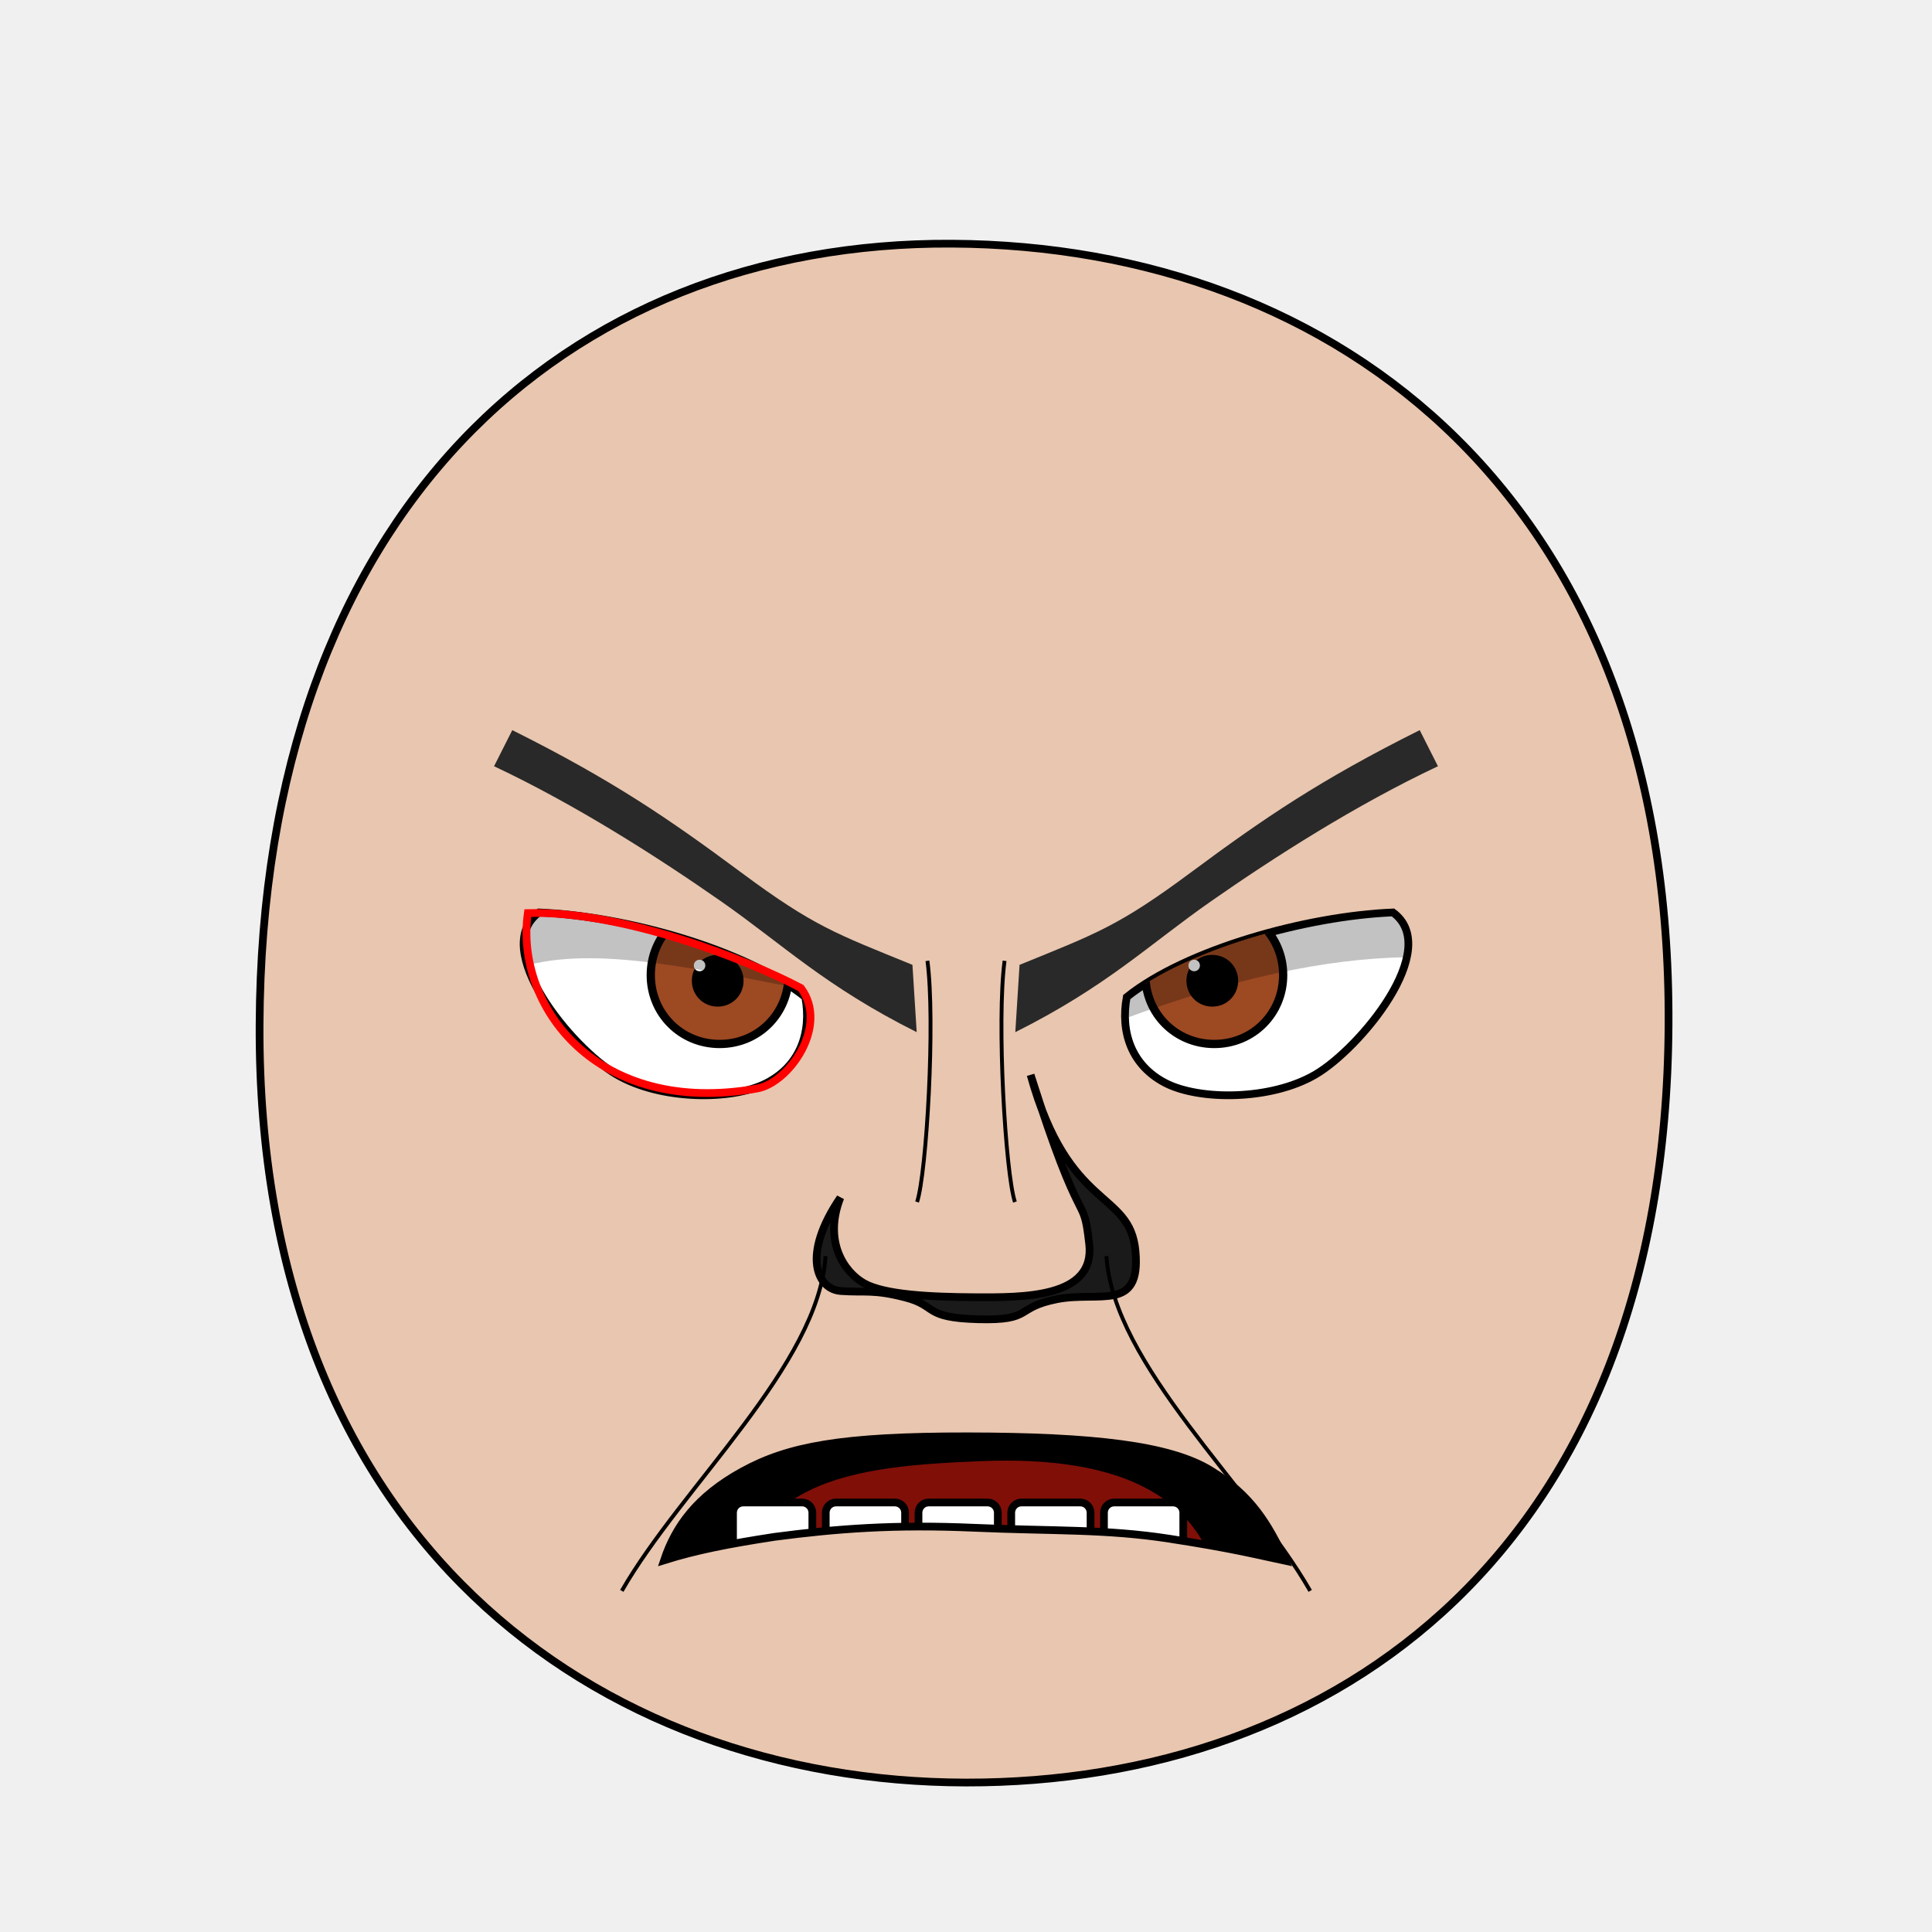
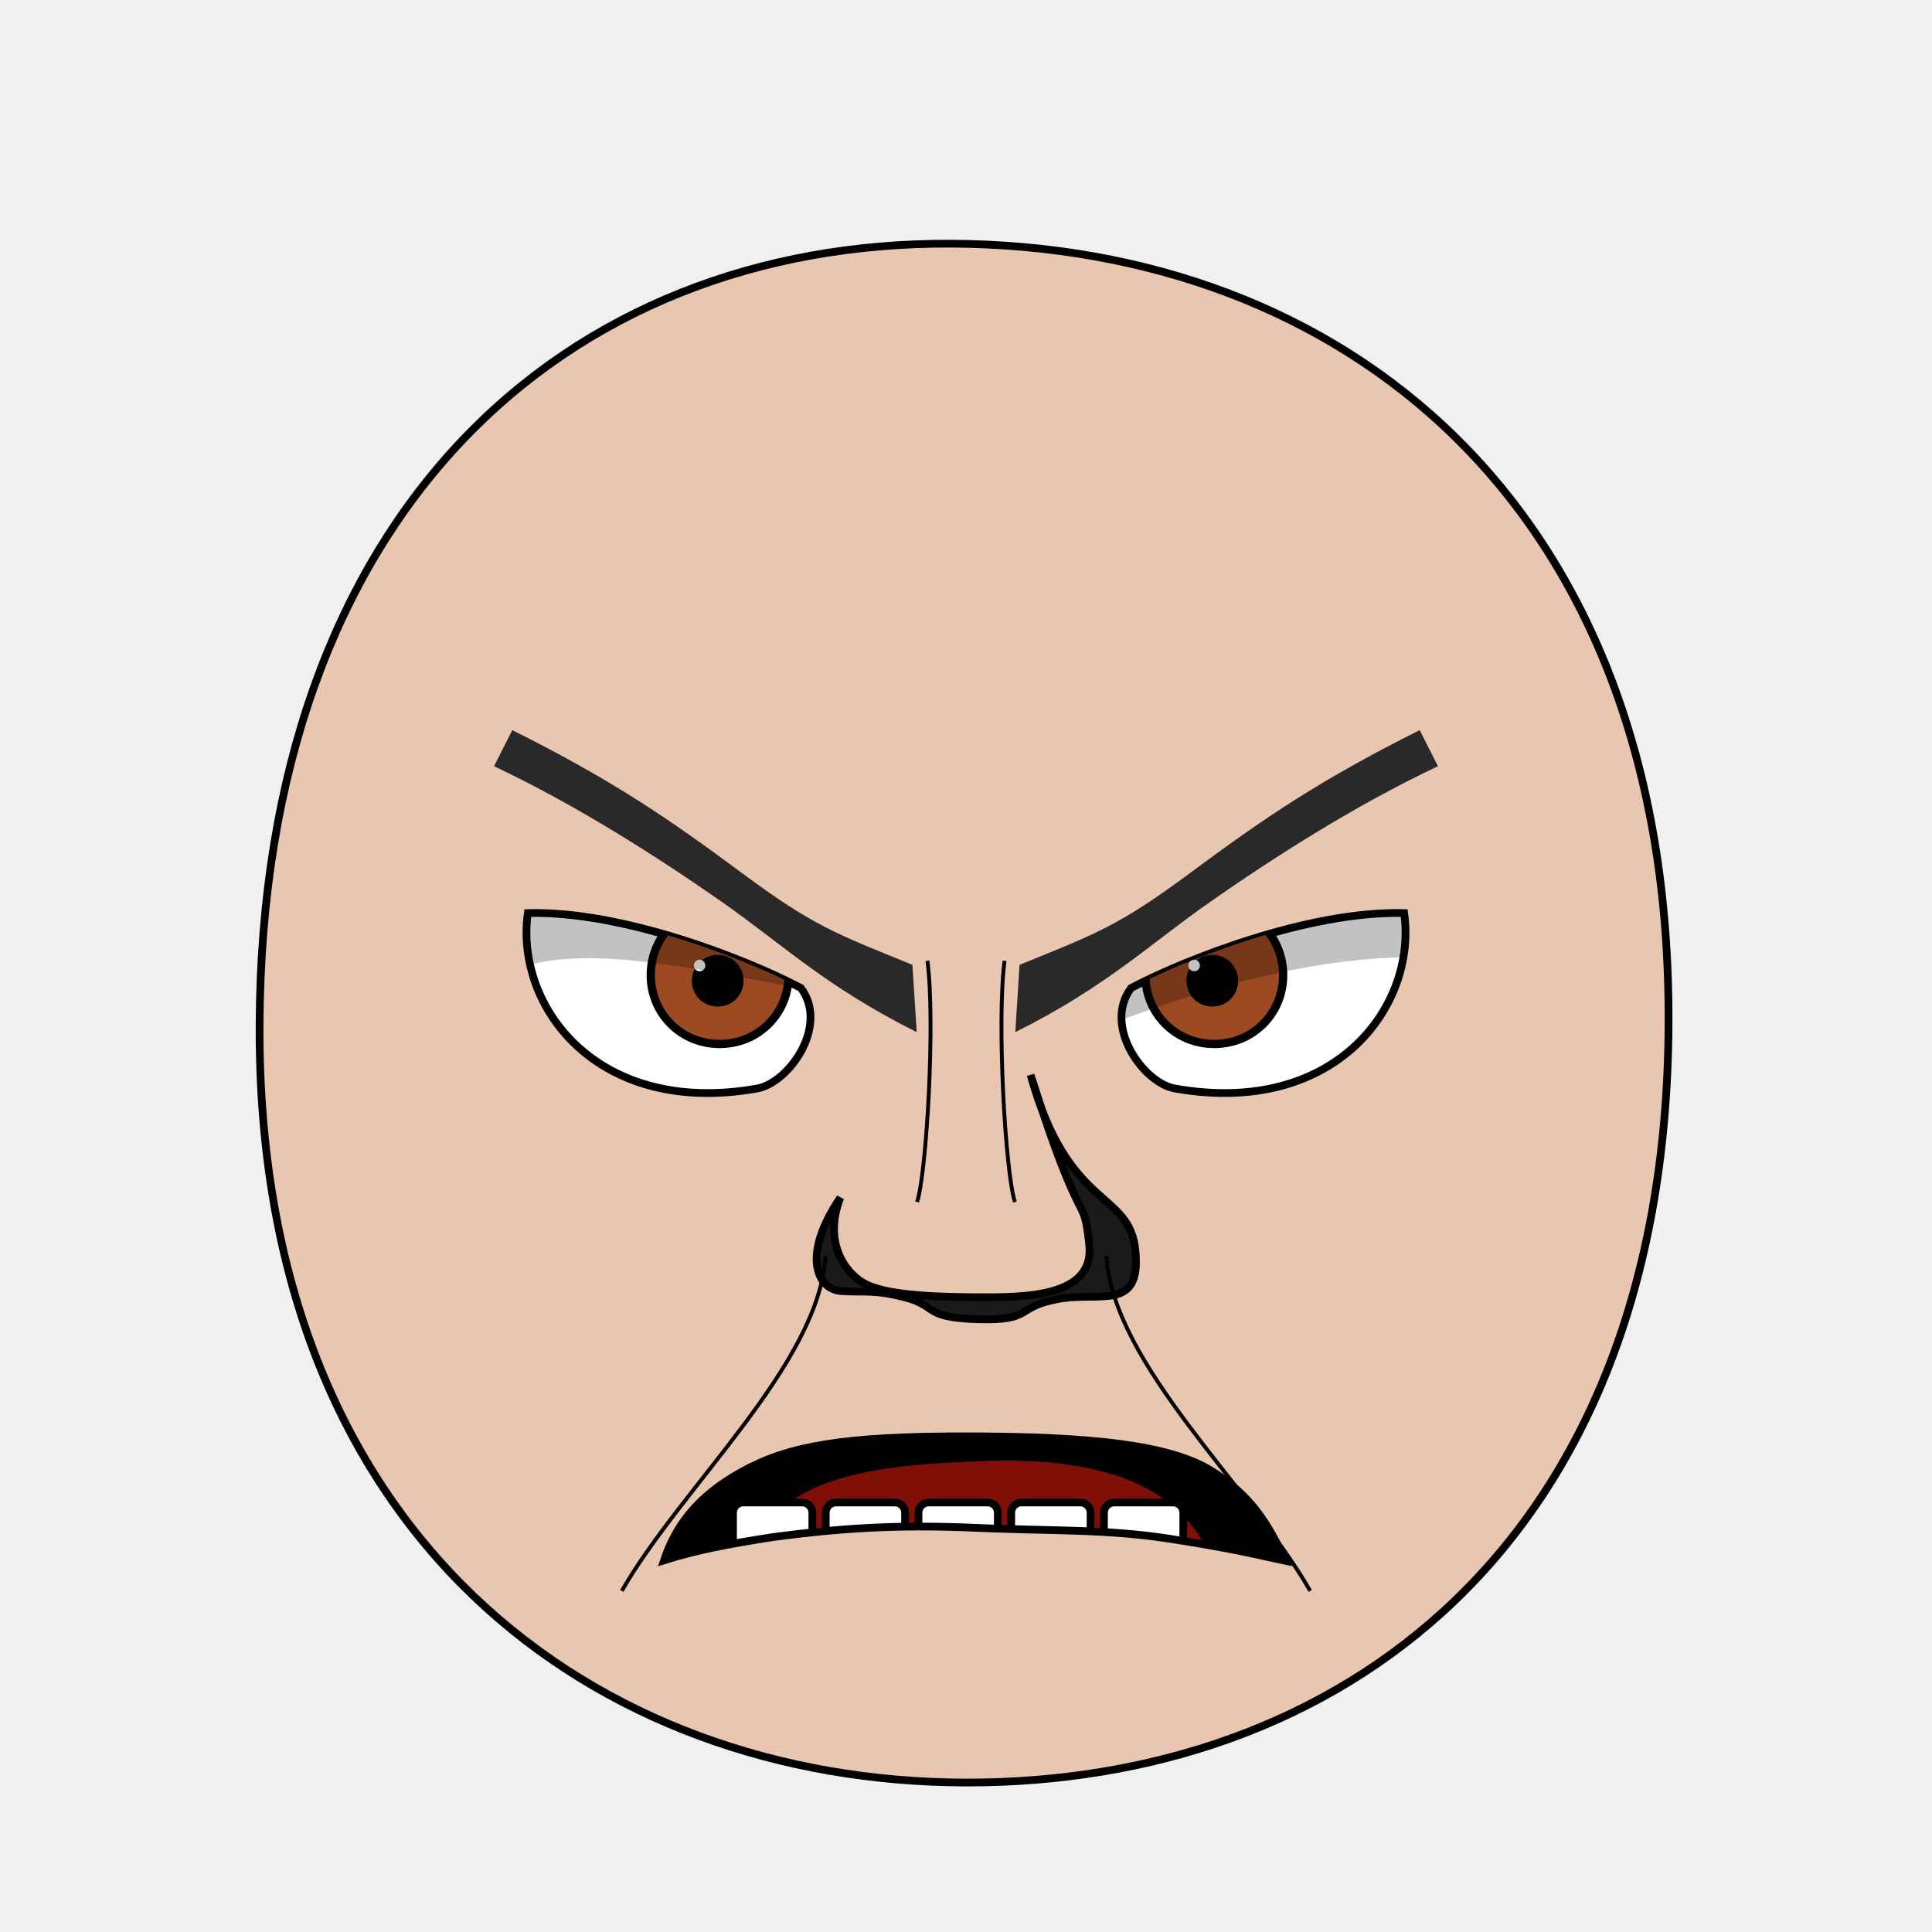
- <svg xmlns="http://www.w3.org/2000/svg" xmlns:xlink="http://www.w3.org/1999/xlink" viewBox="0 0 250 250" id="emoticon-front-view" height="100%" width="100%" version="1.1">
+ <svg xmlns="http://www.w3.org/2000/svg" xmlns:xlink="http://www.w3.org/1999/xlink" version="1.1" width="100%" height="100%" id="emoticon-front-view" viewBox="0 0 250 250">
  <defs id="defs">
    <clipPath id="clipPath-left-eye">
-       <use transform="matrix(1,0,0,1,0,0)" x="0" width="1" xlink:href="#left-eye-outline" height="1" y="0" id="use-left-eye-outline-1">
+       <use transform="matrix(1,0,0,1,0,0)" id="use-left-eye-outline-1" y="0" height="1" xlink:href="#left-eye-outline" width="1" x="0">
</use>
    </clipPath>
    <clipPath id="clipPath-right-eye">
-       <use transform="matrix(-1,0,0,1,250,0)" id="use-left-eye-outline-2" y="0" height="250" xlink:href="#left-eye-outline" width="250" x="0" morph="fixed">
+       <use transform="matrix(-1,0,0,1,250,0)" morph="fixed" x="0" width="250" xlink:href="#left-eye-outline" height="250" y="0" id="use-left-eye-outline-2">
</use>
    </clipPath>
-     <clipPath id="clipPath-mouth" clipPathUnits="userSpaceOnUse">
-       <use transform="matrix(1,0,0,1,0,0)" height="250" y="0" x="0" xlink:href="#mouth-outline" id="use-mouth-outline" width="250">
+     <clipPath clipPathUnits="userSpaceOnUse" id="clipPath-mouth">
+       <use transform="matrix(1,0,0,1,0,0)" width="250" id="use-mouth-outline" xlink:href="#mouth-outline" x="0" y="0" height="250">
</use>
    </clipPath>
  </defs>
  <g id="head">
    <path d="M 124.98,230.66 C 172.77,230.75 215.51,200.57 215.91,132.64 216.3,64.72 173.26,31.81 123.18,31.53 73.1,31.24 33.88,66.28 33.59,132.64 33.3,199.01 77.19,230.57 124.98,230.66 Z" style="fill:#e9c6af;stroke:#000000;stroke-width:1;stroke-opacity:1" id="head-outline">
</path>
  </g>
  <g id="left-eye">
-     <path d="M 104.2,129.02 C 105.04,133.54 103.59,137.88 99.18,140.15 94.77,142.42 85.5,142.41 79.76,139.03 74.02,135.66 63.32,122.78 69.75,118.07 80.94,118.53 96.51,122.86 104.2,129.02 Z" style="fill:#ffffff;stroke:#000000;stroke-width:1;stroke-miterlimit:4;stroke-opacity:1;stroke-dasharray:none" id="left-eye-outline">
+     <path d="M 103.64,127.85 C 107.31,132.75 102.07,140.13 97.98,140.85 77.18,144.55 66.61,130.15 68.3,118.15 80.71,117.82 96.93,124.3 103.64,127.85 Z" style="fill:#ffffff;stroke:#000000;stroke-width:1;stroke-miterlimit:4;stroke-opacity:1;stroke-dasharray:none" id="left-eye-outline">
</path>
-     <g clip-path="url(#clipPath-left-eye)" id="left-eyeball">
+     <g id="left-eyeball" clip-path="url(#clipPath-left-eye)">
      <g id="left-lens">
-         <path d="M 1,0.5 C 1,0.78 0.78,1 0.5,1 0.22,1 0,0.78 0,0.5 0,0.22 0.22,0 0.5,0 0.78,0 1,0.22 1,0.5 z" transform="matrix(17.83,0,0,17.83,84.21,117.26)" style="fill:#9d4922;fill-opacity:1;stroke:#000000;stroke-width:0.06;stroke-miterlimit:4;stroke-opacity:1;stroke-dasharray:none" id="iris" morph="relative">
+         <path d="M 1,0.5 C 1,0.78 0.78,1 0.5,1 0.22,1 0,0.78 0,0.5 0,0.22 0.22,0 0.5,0 0.78,0 1,0.22 1,0.5 z" transform="matrix(17.83,0,0,17.83,84.21,117.26)" style="fill:#9d4922;fill-opacity:1;stroke:#000000;stroke-width:0.06;stroke-miterlimit:4;stroke-opacity:1;stroke-dasharray:none" morph="relative" id="iris">
</path>
-         <path d="M 1,0.5 C 1,0.78 0.78,1 0.5,1 0.22,1 0,0.78 0,0.5 0,0.22 0.22,0 0.5,0 0.78,0 1,0.22 1,0.5 z" transform="matrix(5.72,0,0,5.72,90.01,124.05)" style="fill:#000000;fill-opacity:1;stroke:#000000;stroke-width:0.17;stroke-miterlimit:4;stroke-opacity:1;stroke-dasharray:none" id="pupil" morph="relative">
+         <path d="M 1,0.5 C 1,0.78 0.78,1 0.5,1 0.22,1 0,0.78 0,0.5 0,0.22 0.22,0 0.5,0 0.78,0 1,0.22 1,0.5 z" transform="matrix(5.72,0,0,5.72,90.01,124.05)" style="fill:#000000;fill-opacity:1;stroke:#000000;stroke-width:0.17;stroke-miterlimit:4;stroke-opacity:1;stroke-dasharray:none" morph="relative" id="pupil">
</path>
-         <path d="M 1,0.5 C 1,0.78 0.78,1 0.5,1 0.22,1 0,0.78 0,0.5 0,0.22 0.22,0 0.5,0 0.78,0 1,0.22 1,0.5 z" transform="matrix(1.49,0,0,1.49,89.78,124.19)" style="fill:#ffffff;fill-opacity:1;stroke:none" id="glare" morph="transform-only">
+         <path d="M 1,0.5 C 1,0.78 0.78,1 0.5,1 0.22,1 0,0.78 0,0.5 0,0.22 0.22,0 0.5,0 0.78,0 1,0.22 1,0.5 z" transform="matrix(1.49,0,0,1.49,89.78,124.19)" style="fill:#ffffff;fill-opacity:1;stroke:none" morph="transform-only" id="glare">
</path>
      </g>
-       <path d="M 50,75 125,75 125,131.92 C 78.88,124.14 63.66,114.93 50,142.9 Z" style="opacity:0.24;fill:#000000;stroke:#000000;stroke-width:0px;stroke-linecap:butt;stroke-linejoin:miter;stroke-opacity:1" id="left-lid-shadow-tmp">
+       <path d="M 50,75 125,75 125,131.92 C 78.88,124.14 63.66,114.93 50,142.9 Z" style="opacity:0.24;fill:#000000;stroke:#000000;stroke-width:0px;stroke-linecap:butt;stroke-linejoin:miter;stroke-opacity:1" id="left-lid-shadow">
</path>
    </g>
-     <path d="M 103.64,127.85 C 107.31,132.75 102.07,140.13 97.98,140.85 77.18,144.55 66.61,130.15 68.3,118.15 80.71,117.82 96.93,124.3 103.64,127.85 Z" style="fill:none;stroke:#ff0000;stroke-width:1;stroke-miterlimit:4;stroke-opacity:1;stroke-dasharray:none" id="left-eye-outline-tmp">
- </path>
  </g>
  <g id="right-eye">
-     <use transform="matrix(-1,0,0,1,250,0)" id="right-eye-outline" y="0" height="250" xlink:href="#left-eye-outline" width="250" x="0" morph="fixed">
+     <use transform="matrix(-1,0,0,1,250,0)" morph="fixed" x="0" width="250" xlink:href="#left-eye-outline" height="250" y="0" id="right-eye-outline">
</use>
-     <g clip-path="url(#clipPath-right-eye)" id="right-eyeball">
-       <use transform="matrix(1,0,0,1,64,0)" id="right-lens" y="0" height="1" xlink:href="#left-lens" width="1" x="0" morph="fixed">
+     <g id="right-eyeball" clip-path="url(#clipPath-right-eye)">
+       <use transform="matrix(1,0,0,1,64,0)" morph="fixed" x="0" width="1" xlink:href="#left-lens" height="1" y="0" id="right-lens">
</use>
-       <path d="M 125,140.36 125,75 200,75 200,125.84 C 179.23,120.82 158.38,125.14 125,140.36 Z" style="opacity:0.24;fill:#000000;stroke:#000000;stroke-width:0px;stroke-linecap:butt;stroke-linejoin:miter;stroke-miterlimit:4;stroke-opacity:1;stroke-dasharray:none" id="right-lid-shadow-tmp">
+       <path d="M 125,140.36 125,75 200,75 200,125.84 C 179.23,120.82 158.38,125.14 125,140.36 Z" style="opacity:0.24;fill:#000000;stroke:#000000;stroke-width:0px;stroke-linecap:butt;stroke-linejoin:miter;stroke-miterlimit:4;stroke-opacity:1;stroke-dasharray:none" id="right-lid-shadow">
</path>
    </g>
  </g>
  <path d="M 118.62,133.56 C 106.75,127.62 101.33,122.23 93.26,116.6 85.19,110.97 74.57,104.16 63.93,99.15 L 66.29,94.48 C 79.17,100.91 86.48,105.9 95.87,112.87 105.26,119.84 108.1,120.79 118.07,124.85 Z" style="fill:#292929;fill-opacity:1;fill-rule:nonzero;stroke-width:1;stroke-miterlimit:122.92;stroke-opacity:-96.37;stroke-dasharray:none" id="left-eye-brow">
</path>
  <g id="nose">
    <path d="M 108.74,154.98 C 106.56,160.57 109.17,164.56 111.8,166.05 114.42,167.52 120.25,167.83 126.23,167.86 132.22,167.88 141.77,168.02 140.94,160.96 140.14,153.88 140.14,160.45 133.36,139.09 138.26,156.82 146.19,153.93 146.93,161.88 147.67,169.83 142.28,167.03 136.74,168.12 131.22,169.22 133.77,170.9 126.58,170.71 119.41,170.52 121.36,168.98 117.17,167.9 112.99,166.81 111.9,167.28 108.83,167.06 105.75,166.86 103.65,162.45 108.74,154.98 Z" style="fill:#1a1a1a;stroke:#000000;stroke-width:1;stroke-miterlimit:4;stroke-dasharray:none" id="nose-outline">
</path>
  </g>
-   <use transform="matrix(-1,0,0,1,250,0)" x="0" width="250" xlink:href="#left-eye-brow" height="250" y="0" id="right-eye-brow">
+   <use transform="matrix(-1,0,0,1,250,0)" id="right-eye-brow" y="0" height="250" xlink:href="#left-eye-brow" width="250" x="0">
</use>
  <g id="mouth">
-     <g id="mouth-interior" clip-path="url(#clipPath-mouth)">
-       <rect style="fill:#000000;fill-opacity:1;stroke:none" x="68.16" width="119.944" id="mouth-background" height="66.556" y="159.934">
+     <g clip-path="url(#clipPath-mouth)" id="mouth-interior">
+       <rect style="fill:#000000;fill-opacity:1;stroke:none" y="159.934" height="66.556" id="mouth-background" width="119.944" x="68.16">
</rect>
      <path d="M 94.84,211.42 C 94.51,191.12 110.73,189.74 126.96,189.07 144.51,188.36 158.42,193.11 158.42,211.42 137.23,211.42 116.04,211.42 94.84,211.42 Z" style="fill:#800f08;fill-opacity:1;stroke:none" id="tongue">
</path>
-       <g transform="matrix(1,0,0,1,0.5,-0.68)" morph="fix-children" id="upper-teeth">
-         <rect width="10.356" x="95.524" ry="1.325" transform="matrix(0.991225,0.1321854,0,1,0,0)" rx="1.336" y="158.195" height="15.123" id="tooth-02" style="fill:#ffffff;fill-opacity:1;stroke:#000000;stroke-width:1.004;stroke-opacity:1">
+       <g transform="matrix(1,0,0,1,0.5,-0.68)" id="upper-teeth" morph="fix-children">
+         <rect style="fill:#ffffff;fill-opacity:1;stroke:#000000;stroke-width:1.004;stroke-opacity:1" id="tooth-02" height="15.123" y="158.195" rx="1.336" transform="matrix(0.991225,0.1321854,0,1,0,0)" ry="1.325" x="95.524" width="10.356">
</rect>
-         <rect rx="1.325" y="169.934" height="15.123" transform="matrix(0.999781,0.02092668,0,1,0,0)" id="tooth-03" width="10.267" x="106.375" ry="1.325" style="fill:#ffffff;fill-opacity:1;stroke:#000000;stroke-width:1;stroke-opacity:1">
+         <rect style="fill:#ffffff;fill-opacity:1;stroke:#000000;stroke-width:1;stroke-opacity:1" ry="1.325" x="106.375" width="10.267" id="tooth-03" transform="matrix(0.999781,0.02092668,0,1,0,0)" height="15.123" y="169.934" rx="1.325">
</rect>
-         <rect width="10.265" x="118.352" ry="1.325" rx="1.325" y="172.327" height="15.123" id="tooth-04" style="fill:#ffffff;fill-opacity:1;stroke:#000000;stroke-opacity:1">
+         <rect style="fill:#ffffff;fill-opacity:1;stroke:#000000;stroke-opacity:1" id="tooth-04" height="15.123" y="172.327" rx="1.325" ry="1.325" x="118.352" width="10.265">
</rect>
-         <rect rx="1.325" y="174.986" height="15.123" transform="matrix(0.999781,-0.02092669,0,1,0,0)" id="tooth-05" width="10.267" x="130.381" ry="1.325" style="fill:#ffffff;fill-opacity:1;stroke:#000000;stroke-width:1;stroke-opacity:1">
+         <rect style="fill:#ffffff;fill-opacity:1;stroke:#000000;stroke-width:1;stroke-opacity:1" ry="1.325" x="130.381" width="10.267" id="tooth-05" transform="matrix(0.999781,-0.02092669,0,1,0,0)" height="15.123" y="174.986" rx="1.325">
</rect>
-         <rect width="10.394" x="144.054" ry="1.325" transform="matrix(0.9876076,-0.1569434,0,1,0,0)" rx="1.341" y="194.646" height="15.123" id="tooth-06" style="fill:#ffffff;fill-opacity:1;stroke:#000000;stroke-width:1.006;stroke-opacity:1">
+         <rect style="fill:#ffffff;fill-opacity:1;stroke:#000000;stroke-width:1.006;stroke-opacity:1" id="tooth-06" height="15.123" y="194.646" rx="1.341" transform="matrix(0.9876076,-0.1569434,0,1,0,0)" ry="1.325" x="144.054" width="10.394">
</rect>
      </g>
-       <g transform="matrix(1,0,0,1,0.5,22.33)" id="lower-teeth" morph="fix-children">
-         <rect style="fill:#ffffff;fill-opacity:1;stroke:#000000;stroke-opacity:1" ry="1.325" x="94.352" width="10.265" id="tooth-09" height="15.123" y="172.091" rx="1.325">
+       <g transform="matrix(1,0,0,1,0.5,22.33)" morph="fix-children" id="lower-teeth">
+         <rect rx="1.325" y="172.091" height="15.123" id="tooth-09" width="10.265" x="94.352" ry="1.325" style="fill:#ffffff;fill-opacity:1;stroke:#000000;stroke-opacity:1">
</rect>
-         <rect style="fill:#ffffff;fill-opacity:1;stroke:#000000;stroke-opacity:1" id="tooth-10" height="15.123" y="172.091" rx="1.325" ry="1.325" x="106.352" width="10.265">
+         <rect width="10.265" x="106.352" ry="1.325" rx="1.325" y="172.091" height="15.123" id="tooth-10" style="fill:#ffffff;fill-opacity:1;stroke:#000000;stroke-opacity:1">
</rect>
-         <rect style="fill:#ffffff;fill-opacity:1;stroke:#000000;stroke-opacity:1" ry="1.325" x="118.352" width="10.265" id="tooth-11" height="15.123" y="172.091" rx="1.325">
+         <rect rx="1.325" y="172.091" height="15.123" id="tooth-11" width="10.265" x="118.352" ry="1.325" style="fill:#ffffff;fill-opacity:1;stroke:#000000;stroke-opacity:1">
</rect>
-         <rect style="fill:#ffffff;fill-opacity:1;stroke:#000000;stroke-opacity:1" id="tooth-12" height="15.123" y="172.091" rx="1.325" ry="1.325" x="130.352" width="10.265">
+         <rect width="10.265" x="130.352" ry="1.325" rx="1.325" y="172.091" height="15.123" id="tooth-12" style="fill:#ffffff;fill-opacity:1;stroke:#000000;stroke-opacity:1">
</rect>
-         <rect style="fill:#ffffff;fill-opacity:1;stroke:#000000;stroke-opacity:1" ry="1.325" x="142.352" width="10.265" id="tooth-13" height="15.123" y="172.091" rx="1.325">
+         <rect rx="1.325" y="172.091" height="15.123" id="tooth-13" width="10.265" x="142.352" ry="1.325" style="fill:#ffffff;fill-opacity:1;stroke:#000000;stroke-opacity:1">
</rect>
      </g>
    </g>
    <path d="M 166.32,201.97 C 162.45,201.15 159.61,200.39 151.32,199.11 143.02,197.83 136.25,198.14 125.97,197.69 115.69,197.24 108.29,197.81 100.21,198.87 94.23,199.79 90.12,200.59 85.93,201.9 87.39,197.52 90.17,193.63 96.08,190.39 101.99,187.15 108.89,185.84 125.19,185.86 141.49,185.88 151.35,187.03 156.63,190.25 161.91,193.47 164.15,197.26 166.32,201.97 Z" style="fill:none;stroke:#000000;stroke-width:1px;stroke-miterlimit:4;stroke-opacity:1" id="mouth-outline">
</path>
  </g>
  <g id="wrinkles">
    <path d="M 120.01,124.33 C 121.04,132.1 119.91,151.73 118.67,155.54" style="fill:none;stroke:#000000;stroke-width:0.5;stroke-linecap:butt;stroke-linejoin:miter;stroke-miterlimit:4;stroke-opacity:1;stroke-dasharray:none" id="wrinkle-left-brow">
</path>
    <path d="M 80.46,205.86 C 88.25,192.28 105.94,176.63 106.83,162.54" style="fill:none;stroke:#000000;stroke-width:0.5;stroke-linecap:butt;stroke-linejoin:miter;stroke-miterlimit:4;stroke-opacity:1;stroke-dasharray:none" id="wrinkle-left-cheek">
</path>
-     <use transform="matrix(-1,0,0,1,250,0)" morph="fixed" height="250" y="0" x="0" xlink:href="#wrinkle-left-brow" id="wrinkle-right-brow" width="250">
+     <use transform="matrix(-1,0,0,1,250,0)" width="250" id="wrinkle-right-brow" xlink:href="#wrinkle-left-brow" x="0" y="0" height="250" morph="fixed">
</use>
-     <use transform="matrix(-1,0,0,1,250,0)" morph="fixed" height="250" y="0" x="0" xlink:href="#wrinkle-left-cheek" id="wrinkle-right-cheek" width="250">
+     <use transform="matrix(-1,0,0,1,250,0)" width="250" id="wrinkle-right-cheek" xlink:href="#wrinkle-left-cheek" x="0" y="0" height="250" morph="fixed">
</use>
  </g>
</svg>
